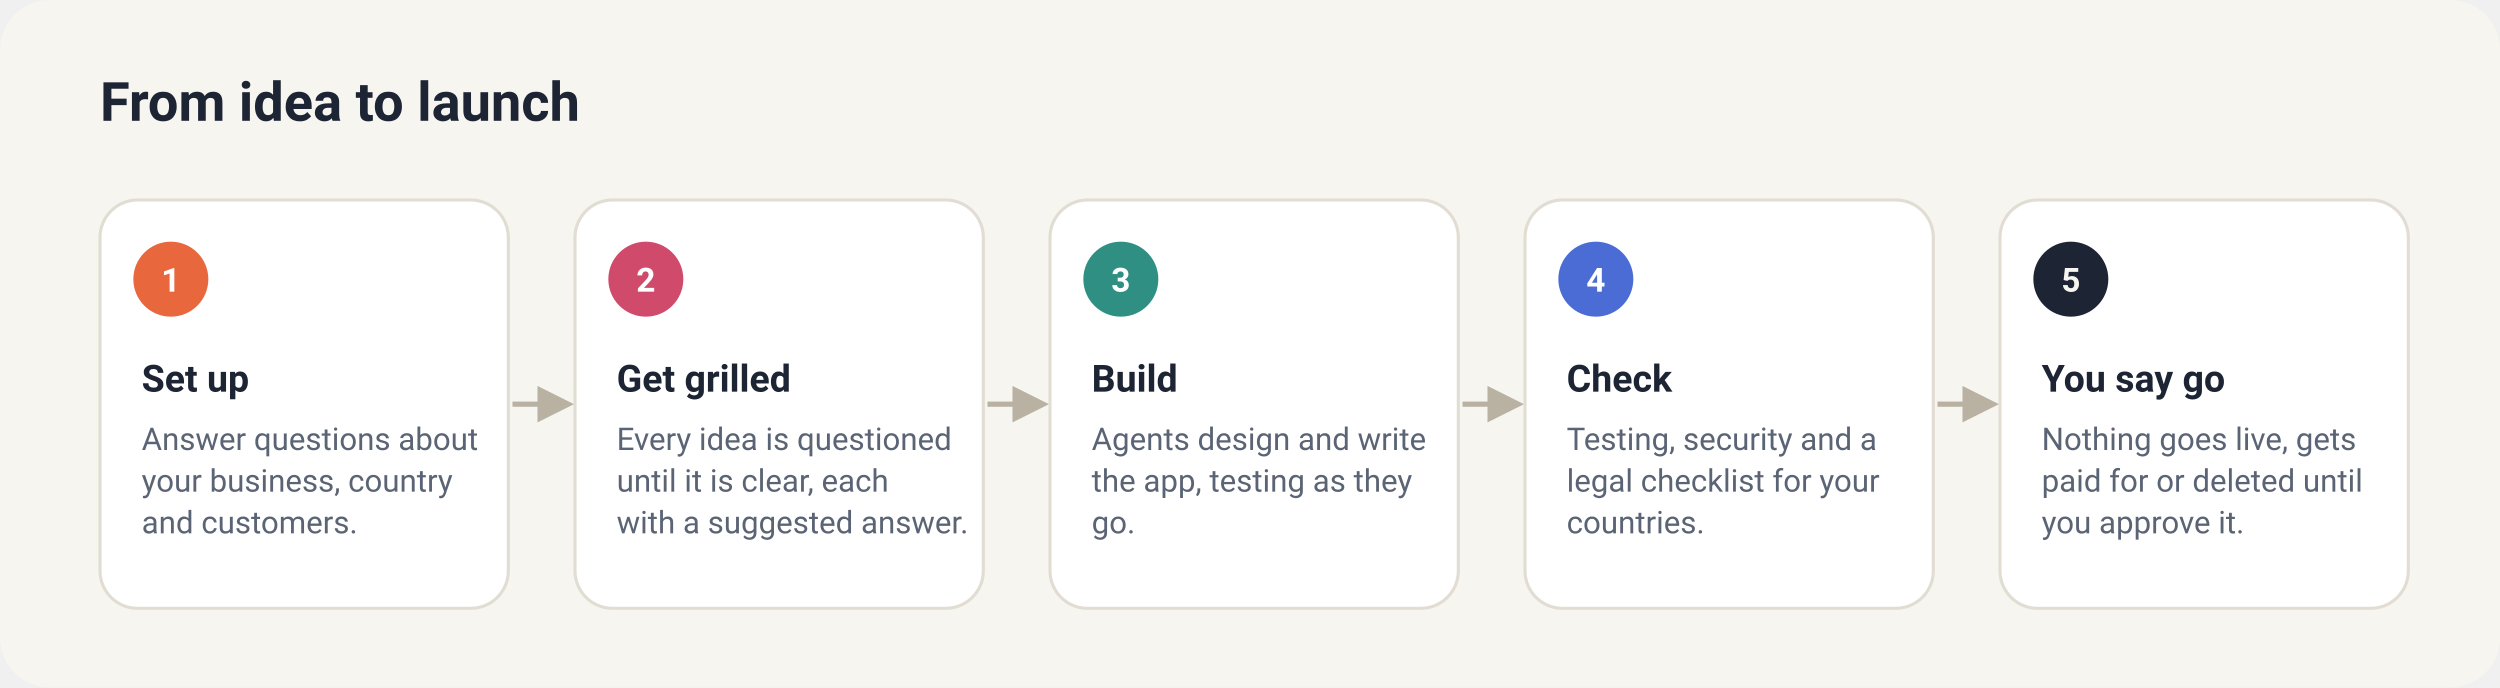
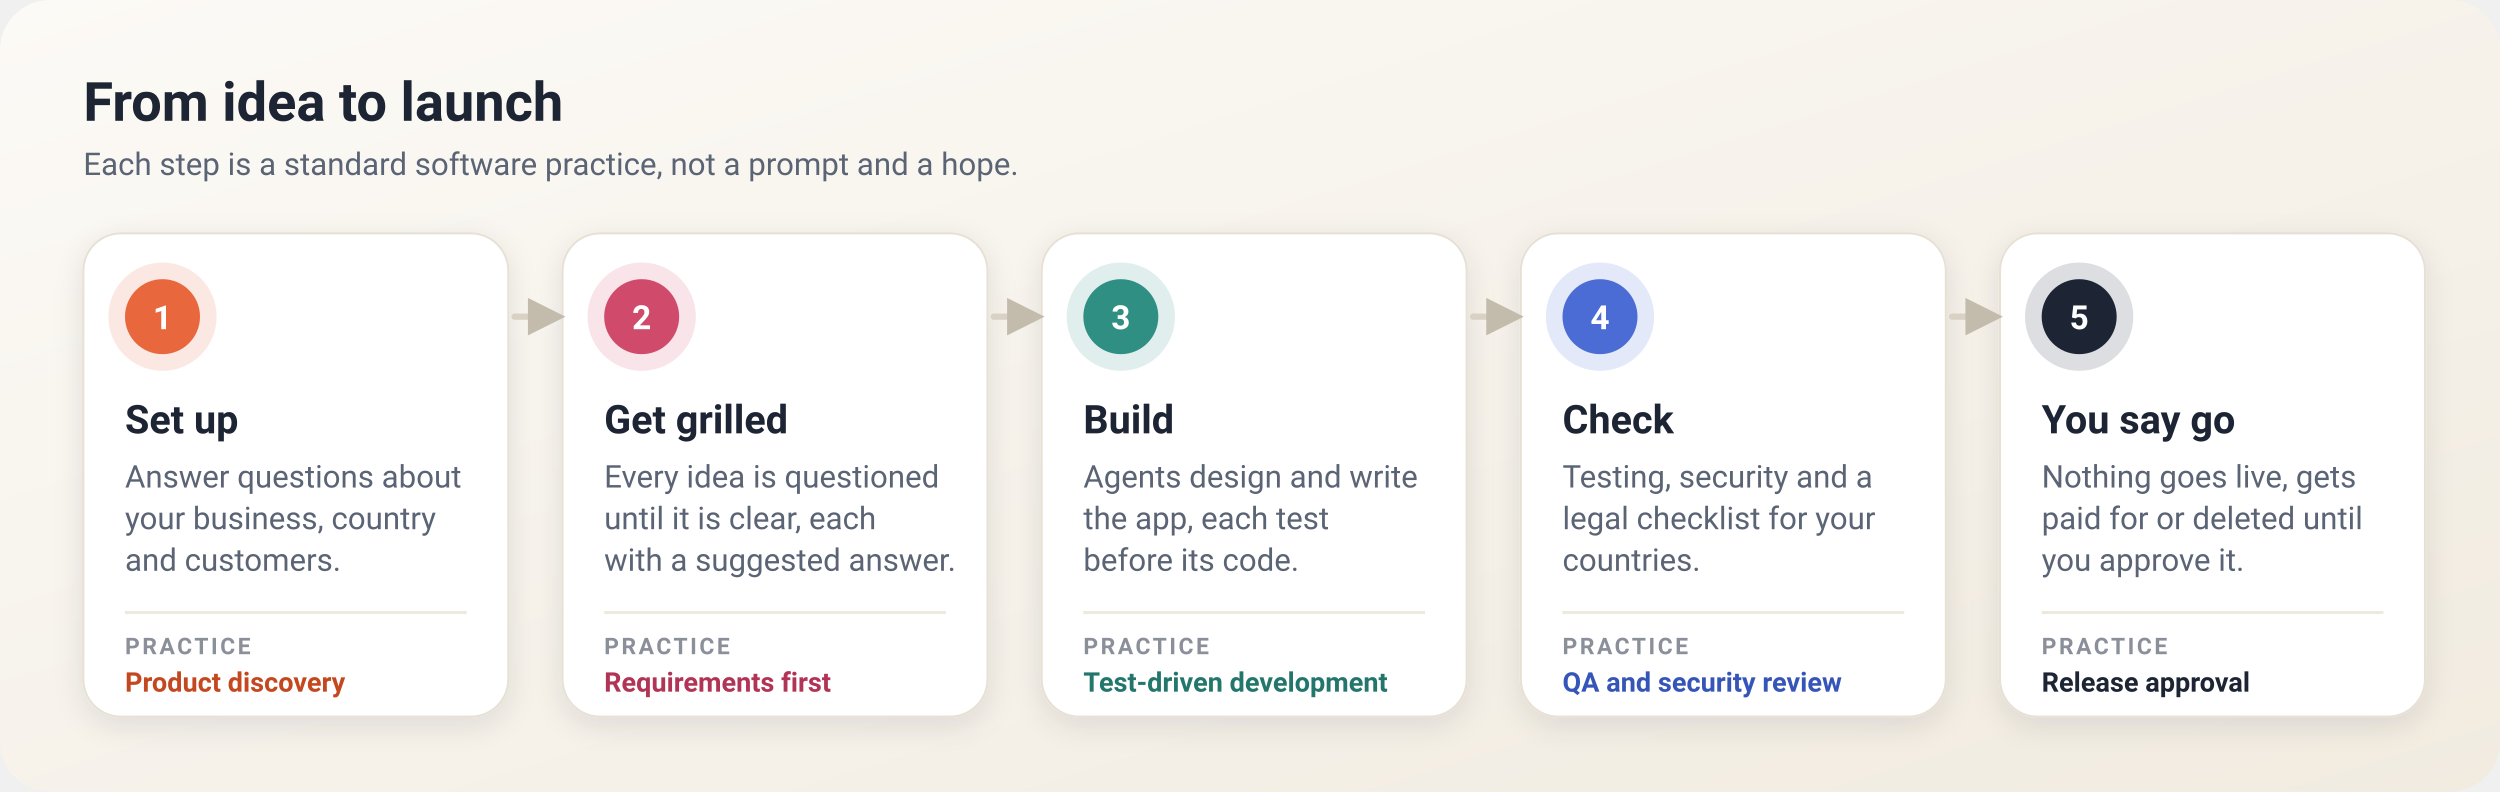
- <svg xmlns="http://www.w3.org/2000/svg" viewBox="0 0 1200 330" role="img" aria-labelledby="t d">
+ <svg xmlns="http://www.w3.org/2000/svg" viewBox="0 0 1200 380" role="img" aria-labelledby="t d">
  <style>
-     .bg { fill: #f7f5f0; } .card { fill: #ffffff; stroke: #e2ddd2; stroke-width: 1.5; }
-     .ink { fill: #1d2433; } .soft { fill: #5b6475; } .arrow { stroke: #b9b2a3; stroke-width: 2.5; fill: none; }
-     .head { fill: #b9b2a3; } .you { fill: #1d2433; } .youtxt { fill: #f7f5f0; }
-     .n1 { fill: #e8673c; } .n2 { fill: #d04a6b; } .n3 { fill: #2f8f83; } .n4 { fill: #4a6cd4; } .n5 { fill: #8a55c7; }
+     .bg1 { stop-color: #fcfaf6; } .bg2 { stop-color: #f1ebe0; }
+     .card { fill: #ffffff; stroke: #e7e1d5; stroke-width: 1; }
+     .ink { fill: #1d2433; } .soft { fill: #5b6475; } .rule { stroke: #eee8dd; stroke-width: 1.5; }
+     .track { stroke: #d9d2c4; stroke-width: 3; fill: none; stroke-linecap: round; }
+     .head { fill: #c3bcad; } .num { fill: #ffffff; } .label { fill: #8a8f9a; }
+     .n1 { fill: #e8673c; } .n2 { fill: #d04a6b; } .n3 { fill: #2f8f83; } .n4 { fill: #4a6cd4; } .n5 { fill: #1d2433; }
+     .t1 { fill: #c4481f; } .t2 { fill: #b13456; } .t3 { fill: #23766c; } .t4 { fill: #3655b8; } .t5 { fill: #1d2433; }
    text { font-family: -apple-system, "Segoe UI", Roboto, Helvetica, Arial, sans-serif; }
    @media (prefers-color-scheme: dark) {
-       .bg { fill: #141922; } .card { fill: #1d2430; stroke: #2e3746; } .ink { fill: #eef0f4; } .soft { fill: #a3abba; }
-       .arrow { stroke: #4a5363; } .head { fill: #4a5363; } .you { fill: #f2efe8; } .youtxt { fill: #141922; }
+       .bg1 { stop-color: #1a2131; } .bg2 { stop-color: #0e121a; }
+       .card { fill: #1f2734; stroke: #313a4a; } .ink { fill: #eef0f4; } .soft { fill: #a3abba; } .rule { stroke: #2c3544; }
+       .track { stroke: #3a4354; } .head { fill: #4a5363; } .label { fill: #7c8596; }
+       .n5 { fill: #f2efe8; } .num5 { fill: #141922; }
+       .t1 { fill: #f39a76; } .t2 { fill: #ee8aa6; } .t3 { fill: #6cc7bb; } .t4 { fill: #93abf0; } .t5 { fill: #eef0f4; }
    }
  </style>
  <defs>
-     <marker id="a" viewBox="0 0 10 10" refX="8" refY="5" markerWidth="7" markerHeight="7" orient="auto">
+     <linearGradient id="bg" x1="0" y1="0" x2="1" y2="1">
+       <stop offset="0" class="bg1" />
+       <stop offset="1" class="bg2" />
+     </linearGradient>
+     <filter id="sh" x="-20%" y="-20%" width="140%" height="150%">
+       <feDropShadow dx="0" dy="4" stdDeviation="7" flood-color="#1d2433" flood-opacity="0.10" />
+     </filter>
+     <marker id="a" viewBox="0 0 10 10" refX="7" refY="5" markerWidth="6" markerHeight="6" orient="auto">
      <path class="head" d="M0 0 L10 5 L0 10 z" />
    </marker>
  </defs>
-   <rect class="bg" width="1200" height="330" rx="24" />
-   <text class="ink" x="48" y="58" font-size="26" font-weight="700">From idea to launch</text>
+   <rect width="1200" height="380" rx="24" fill="url(#bg)" />
+   <text class="ink" x="40" y="58" font-size="26" font-weight="700">From idea to launch</text>
+   <text class="soft" x="40" y="84" font-size="15">Each step is a standard software practice, not a prompt and a hope.</text>
  <g font-size="15">
-     <g transform="translate(48 96)">
-       <rect class="card" width="196" height="196" rx="18" />
-       <circle class="n1" cx="34" cy="38" r="18" />
-       <text class="youtxt" x="34" y="44" font-size="16" font-weight="700" text-anchor="middle" style="fill:#fff">1</text>
-       <text class="ink" x="20" y="92" font-size="18" font-weight="700">Set up</text>
-       <text class="soft" x="20" y="120">Answer questions about</text>
-       <text class="soft" x="20" y="140">your business, country</text>
-       <text class="soft" x="20" y="160">and customers.</text>
+     <g transform="translate(40 112)">
+       <rect class="card" width="204" height="232" rx="18" filter="url(#sh)" />
+       <circle class="n1" cx="38" cy="40" r="26" opacity="0.15" />
+       <circle class="n1" cx="38" cy="40" r="18" />
+       <text class="num" x="38" y="46" font-size="16" font-weight="700" text-anchor="middle">1</text>
+       <text class="ink" x="20" y="96" font-size="19" font-weight="700">Set up</text>
+       <text class="soft" x="20" y="122">Answer questions about</text>
+       <text class="soft" x="20" y="142">your business, country</text>
+       <text class="soft" x="20" y="162">and customers.</text>
+       <path class="rule" d="M20 182 H184" />
+       <text class="label" x="20" y="202" font-size="11" font-weight="700" letter-spacing="1.2">PRACTICE</text>
+       <text class="t1" x="20" y="220" font-size="13" font-weight="700">Product discovery</text>
    </g>
-     <g transform="translate(276 96)">
-       <rect class="card" width="196" height="196" rx="18" />
-       <circle class="n2" cx="34" cy="38" r="18" />
-       <text x="34" y="44" font-size="16" font-weight="700" text-anchor="middle" style="fill:#fff">2</text>
-       <text class="ink" x="20" y="92" font-size="18" font-weight="700">Get grilled</text>
-       <text class="soft" x="20" y="120">Every idea is questioned</text>
-       <text class="soft" x="20" y="140">until it is clear, each</text>
-       <text class="soft" x="20" y="160">with a suggested answer.</text>
+     <g transform="translate(270 112)">
+       <rect class="card" width="204" height="232" rx="18" filter="url(#sh)" />
+       <circle class="n2" cx="38" cy="40" r="26" opacity="0.15" />
+       <circle class="n2" cx="38" cy="40" r="18" />
+       <text class="num" x="38" y="46" font-size="16" font-weight="700" text-anchor="middle">2</text>
+       <text class="ink" x="20" y="96" font-size="19" font-weight="700">Get grilled</text>
+       <text class="soft" x="20" y="122">Every idea is questioned</text>
+       <text class="soft" x="20" y="142">until it is clear, each</text>
+       <text class="soft" x="20" y="162">with a suggested answer.</text>
+       <path class="rule" d="M20 182 H184" />
+       <text class="label" x="20" y="202" font-size="11" font-weight="700" letter-spacing="1.2">PRACTICE</text>
+       <text class="t2" x="20" y="220" font-size="13" font-weight="700">Requirements first</text>
    </g>
-     <g transform="translate(504 96)">
-       <rect class="card" width="196" height="196" rx="18" />
-       <circle class="n3" cx="34" cy="38" r="18" />
-       <text x="34" y="44" font-size="16" font-weight="700" text-anchor="middle" style="fill:#fff">3</text>
-       <text class="ink" x="20" y="92" font-size="18" font-weight="700">Build</text>
-       <text class="soft" x="20" y="120">Agents design and write</text>
-       <text class="soft" x="20" y="140">the app, testing as they</text>
-       <text class="soft" x="20" y="160">go.</text>
+     <g transform="translate(500 112)">
+       <rect class="card" width="204" height="232" rx="18" filter="url(#sh)" />
+       <circle class="n3" cx="38" cy="40" r="26" opacity="0.15" />
+       <circle class="n3" cx="38" cy="40" r="18" />
+       <text class="num" x="38" y="46" font-size="16" font-weight="700" text-anchor="middle">3</text>
+       <text class="ink" x="20" y="96" font-size="19" font-weight="700">Build</text>
+       <text class="soft" x="20" y="122">Agents design and write</text>
+       <text class="soft" x="20" y="142">the app, each test</text>
+       <text class="soft" x="20" y="162">before its code.</text>
+       <path class="rule" d="M20 182 H184" />
+       <text class="label" x="20" y="202" font-size="11" font-weight="700" letter-spacing="1.2">PRACTICE</text>
+       <text class="t3" x="20" y="220" font-size="13" font-weight="700">Test-driven development</text>
    </g>
-     <g transform="translate(732 96)">
-       <rect class="card" width="196" height="196" rx="18" />
-       <circle class="n4" cx="34" cy="38" r="18" />
-       <text x="34" y="44" font-size="16" font-weight="700" text-anchor="middle" style="fill:#fff">4</text>
-       <text class="ink" x="20" y="92" font-size="18" font-weight="700">Check</text>
-       <text class="soft" x="20" y="120">Testing, security and a</text>
-       <text class="soft" x="20" y="140">legal checklist for your</text>
-       <text class="soft" x="20" y="160">countries.</text>
+     <g transform="translate(730 112)">
+       <rect class="card" width="204" height="232" rx="18" filter="url(#sh)" />
+       <circle class="n4" cx="38" cy="40" r="26" opacity="0.15" />
+       <circle class="n4" cx="38" cy="40" r="18" />
+       <text class="num" x="38" y="46" font-size="16" font-weight="700" text-anchor="middle">4</text>
+       <text class="ink" x="20" y="96" font-size="19" font-weight="700">Check</text>
+       <text class="soft" x="20" y="122">Testing, security and a</text>
+       <text class="soft" x="20" y="142">legal checklist for your</text>
+       <text class="soft" x="20" y="162">countries.</text>
+       <path class="rule" d="M20 182 H184" />
+       <text class="label" x="20" y="202" font-size="11" font-weight="700" letter-spacing="1.2">PRACTICE</text>
+       <text class="t4" x="20" y="220" font-size="13" font-weight="700">QA and security review</text>
    </g>
-     <g transform="translate(960 96)">
-       <rect class="card" width="196" height="196" rx="18" />
-       <circle class="you" cx="34" cy="38" r="18" />
-       <text class="youtxt" x="34" y="44" font-size="16" font-weight="700" text-anchor="middle">5</text>
-       <text class="ink" x="20" y="92" font-size="18" font-weight="700">You say go</text>
-       <text class="soft" x="20" y="120">Nothing goes live, gets</text>
-       <text class="soft" x="20" y="140">paid for or deleted until</text>
-       <text class="soft" x="20" y="160">you approve it.</text>
+     <g transform="translate(960 112)">
+       <rect class="card" width="204" height="232" rx="18" filter="url(#sh)" />
+       <circle class="n5" cx="38" cy="40" r="26" opacity="0.15" />
+       <circle class="n5" cx="38" cy="40" r="18" />
+       <text class="num num5" x="38" y="46" font-size="16" font-weight="700" text-anchor="middle">5</text>
+       <text class="ink" x="20" y="96" font-size="19" font-weight="700">You say go</text>
+       <text class="soft" x="20" y="122">Nothing goes live, gets</text>
+       <text class="soft" x="20" y="142">paid for or deleted until</text>
+       <text class="soft" x="20" y="162">you approve it.</text>
+       <path class="rule" d="M20 182 H184" />
+       <text class="label" x="20" y="202" font-size="11" font-weight="700" letter-spacing="1.2">PRACTICE</text>
+       <text class="t5" x="20" y="220" font-size="13" font-weight="700">Release approval</text>
    </g>
  </g>
-   <g class="arrow" marker-end="url(#a)">
-     <path d="M246 194 L272 194" />
-     <path d="M474 194 L500 194" />
-     <path d="M702 194 L728 194" />
-     <path d="M930 194 L956 194" />
+   <g class="track" marker-end="url(#a)">
+     <path d="M247 152 L266 152" />
+     <path d="M477 152 L496 152" />
+     <path d="M707 152 L726 152" />
+     <path d="M937 152 L956 152" />
  </g>
</svg>
